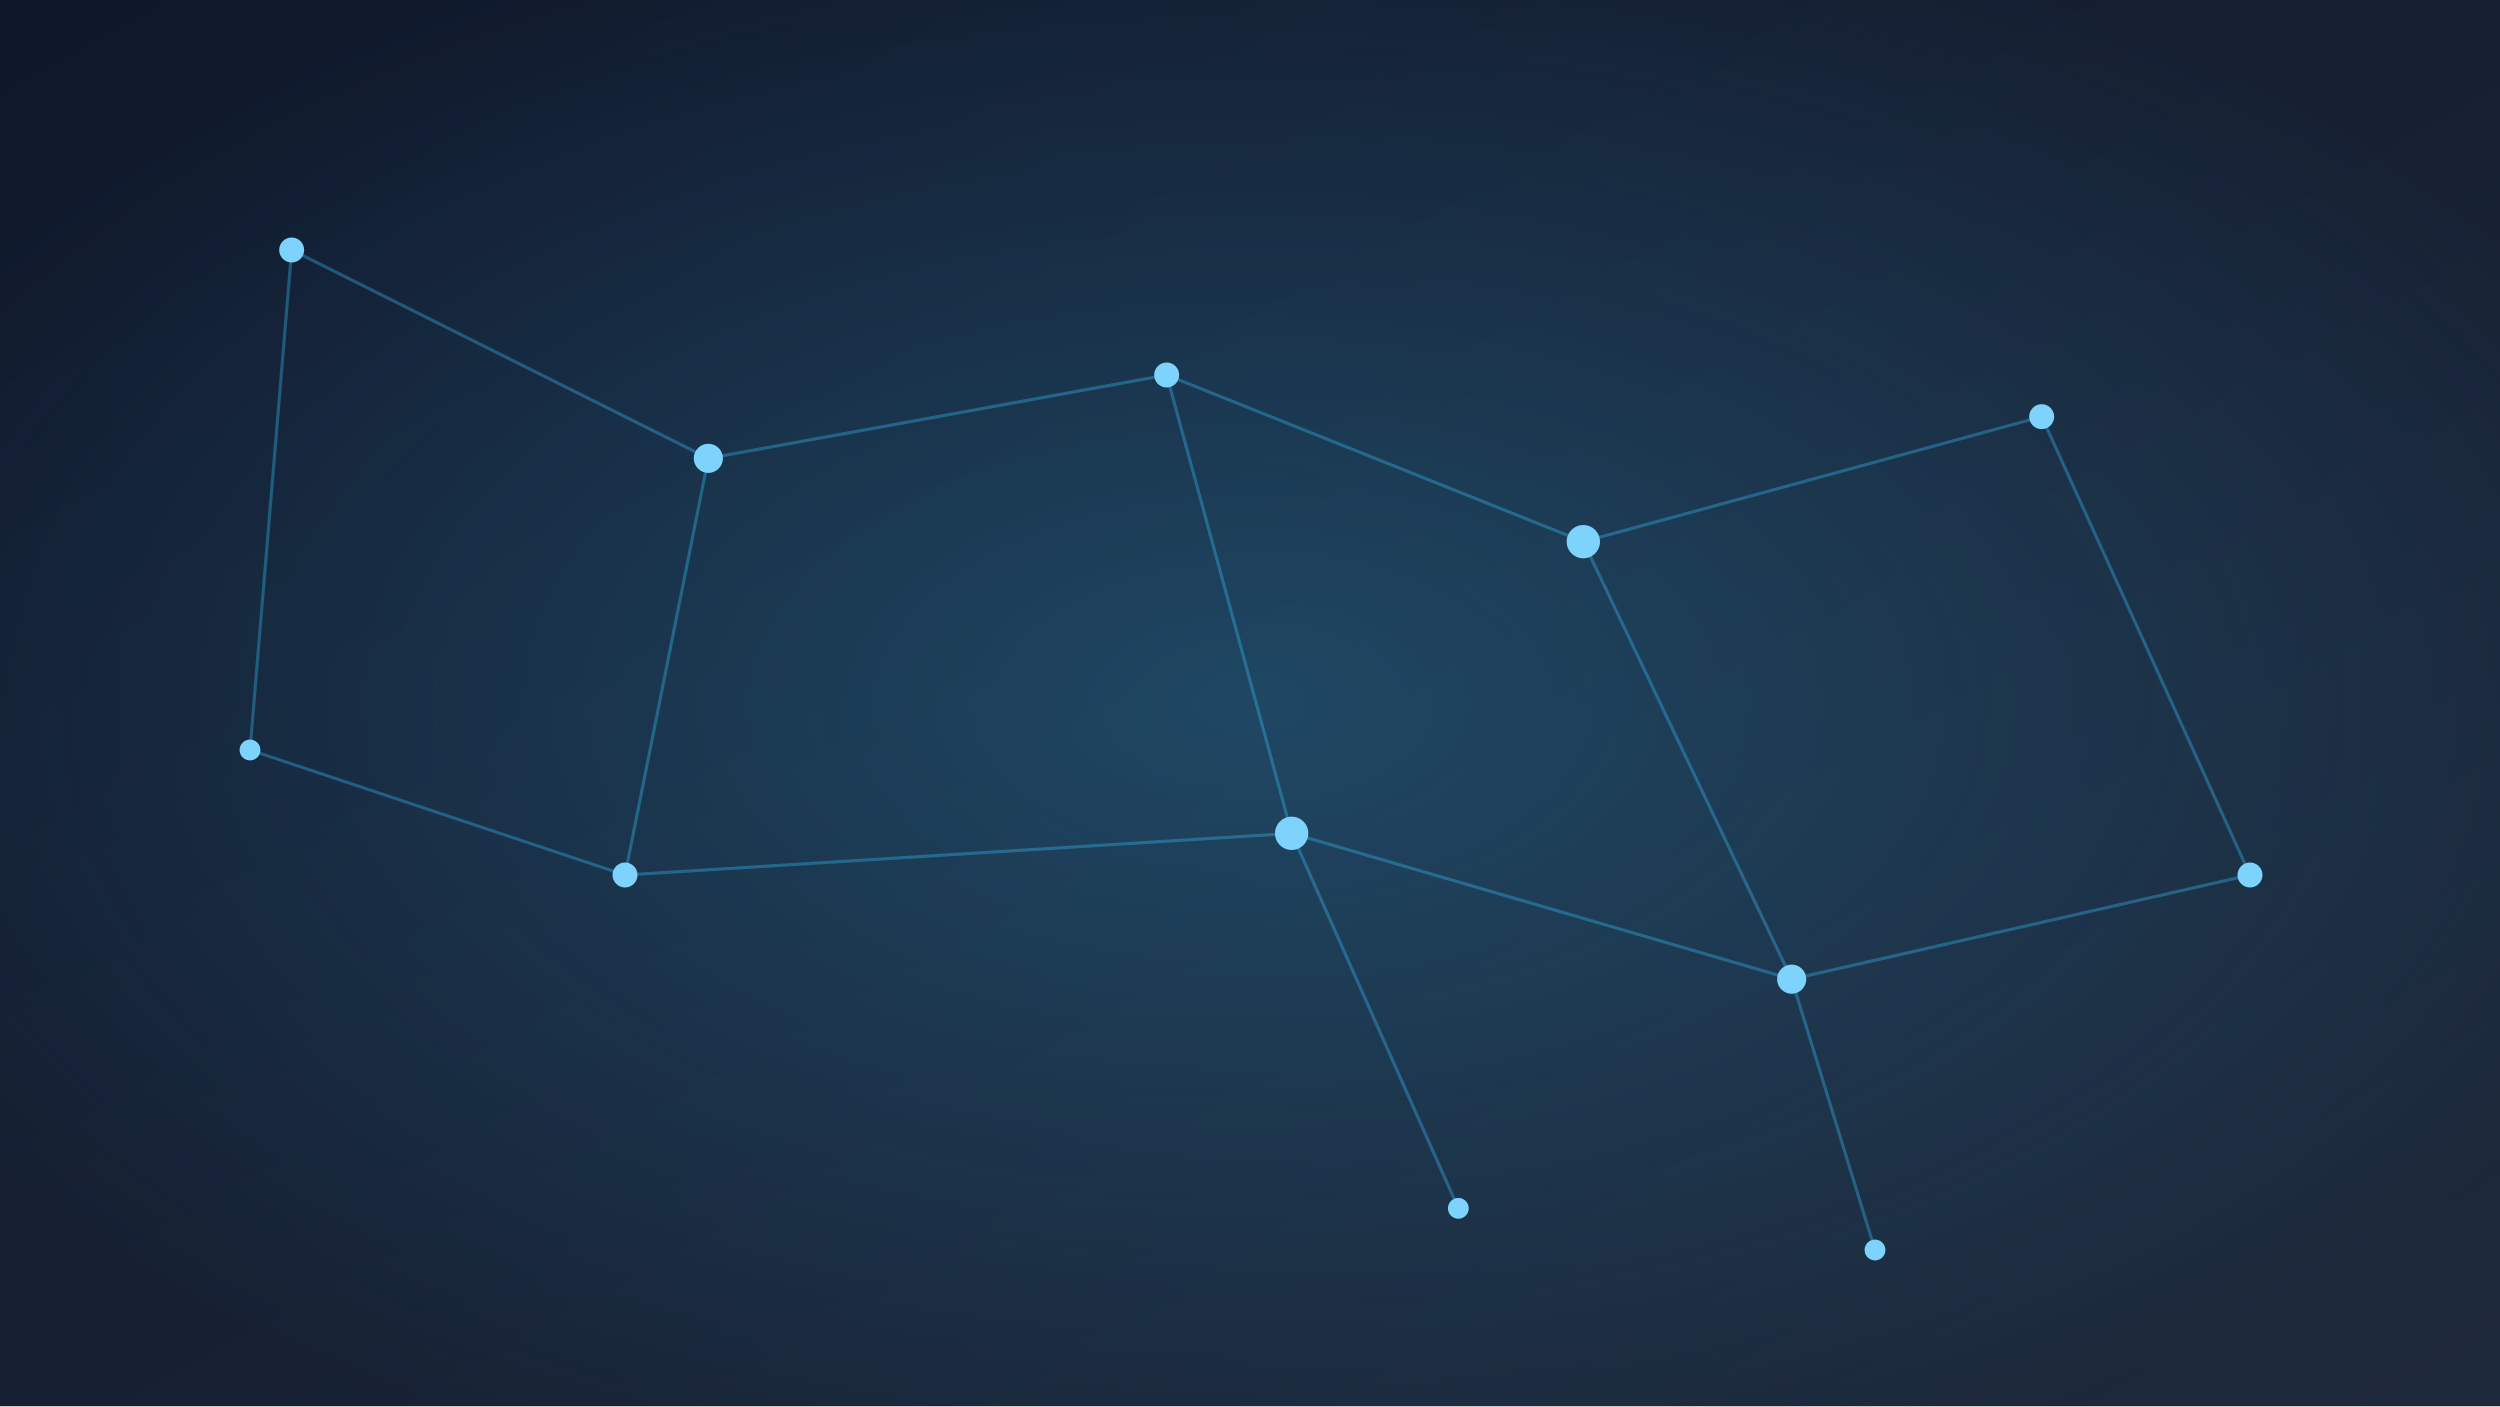
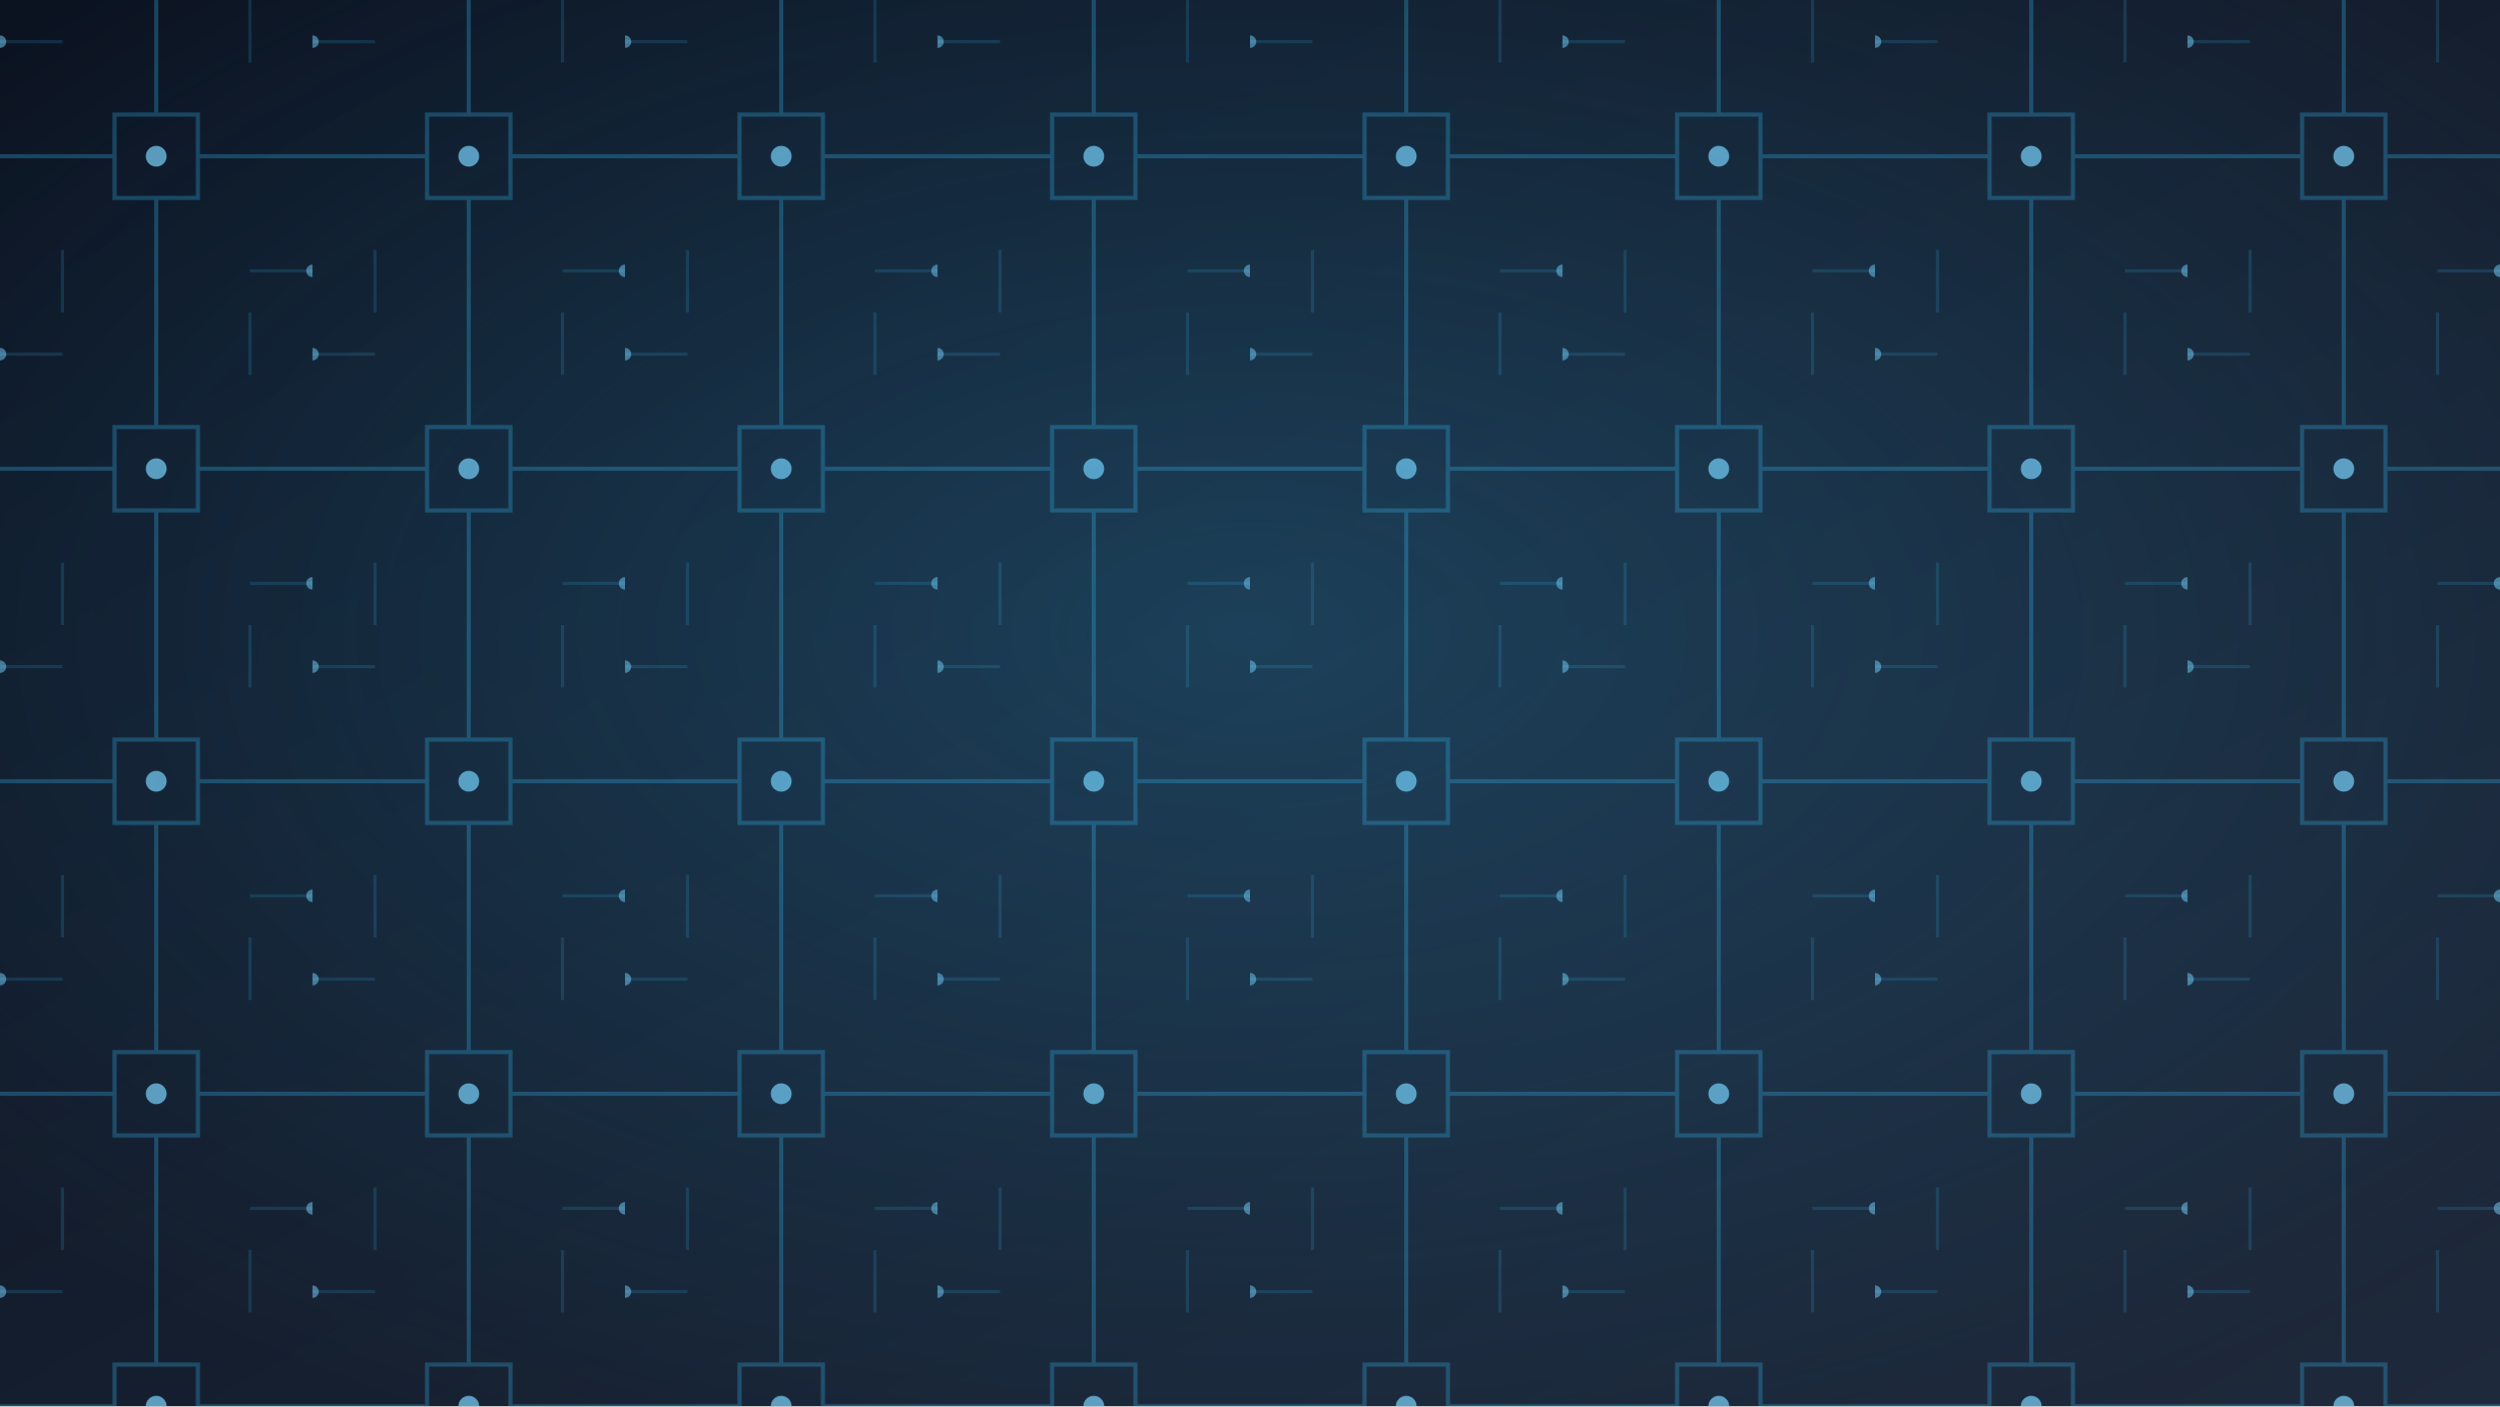
<svg xmlns="http://www.w3.org/2000/svg" viewBox="0 0 1200 675" width="1200" height="675">
  <defs>
    <linearGradient id="bg" x1="0" y1="0" x2="1" y2="1">
-       <stop offset="0%" stop-color="#0f172a" />
+       <stop offset="0%" stop-color="#0b1220" />
      <stop offset="100%" stop-color="#1e293b" />
    </linearGradient>
-     <radialGradient id="glow" cx="50%" cy="50%" r="60%">
-       <stop offset="0%" stop-color="#38bdf8" stop-opacity="0.25" />
+     <pattern id="circuit" width="150" height="150" patternUnits="userSpaceOnUse">
+       <path d="M0 75 H55 M75 0 V55 M75 95 V150 M95 75 H150 M75 55 H95 V95 H55 V55 Z" fill="none" stroke="#38bdf8" stroke-opacity="0.28" stroke-width="2" />
+       <path d="M0 20 H30 M120 0 V30 M150 130 H120 M30 150 V120" fill="none" stroke="#38bdf8" stroke-opacity="0.16" stroke-width="1.5" />
+       <circle cx="75" cy="75" r="5" fill="#7dd3fc" fill-opacity="0.7" />
+       <circle cx="0" cy="20" r="3" fill="#7dd3fc" fill-opacity="0.5" />
+       <circle cx="150" cy="130" r="3" fill="#7dd3fc" fill-opacity="0.5" />
+     </pattern>
+     <radialGradient id="glow" cx="50%" cy="45%" r="65%">
+       <stop offset="0%" stop-color="#38bdf8" stop-opacity="0.22" />
      <stop offset="100%" stop-color="#38bdf8" stop-opacity="0" />
    </radialGradient>
  </defs>
  <rect width="1200" height="675" fill="url(#bg)" />
+   <rect width="1200" height="675" fill="url(#circuit)" />
  <rect width="1200" height="675" fill="url(#glow)" />
-   <g stroke="#38bdf8" stroke-opacity="0.35" stroke-width="1.5">
-     <line x1="140" y1="120" x2="340" y2="220" />
-     <line x1="340" y1="220" x2="300" y2="420" />
-     <line x1="340" y1="220" x2="560" y2="180" />
-     <line x1="560" y1="180" x2="760" y2="260" />
-     <line x1="560" y1="180" x2="620" y2="400" />
-     <line x1="300" y1="420" x2="620" y2="400" />
-     <line x1="620" y1="400" x2="860" y2="470" />
-     <line x1="760" y1="260" x2="980" y2="200" />
-     <line x1="760" y1="260" x2="860" y2="470" />
-     <line x1="860" y1="470" x2="1080" y2="420" />
-     <line x1="980" y1="200" x2="1080" y2="420" />
-     <line x1="140" y1="120" x2="120" y2="360" />
-     <line x1="120" y1="360" x2="300" y2="420" />
-     <line x1="620" y1="400" x2="700" y2="580" />
-     <line x1="860" y1="470" x2="900" y2="600" />
-   </g>
-   <g fill="#7dd3fc">
-     <circle cx="140" cy="120" r="6" />
-     <circle cx="340" cy="220" r="7" />
-     <circle cx="560" cy="180" r="6" />
-     <circle cx="760" cy="260" r="8" />
-     <circle cx="980" cy="200" r="6" />
-     <circle cx="300" cy="420" r="6" />
-     <circle cx="620" cy="400" r="8" />
-     <circle cx="860" cy="470" r="7" />
-     <circle cx="1080" cy="420" r="6" />
-     <circle cx="120" cy="360" r="5" />
-     <circle cx="700" cy="580" r="5" />
-     <circle cx="900" cy="600" r="5" />
-   </g>
</svg>
